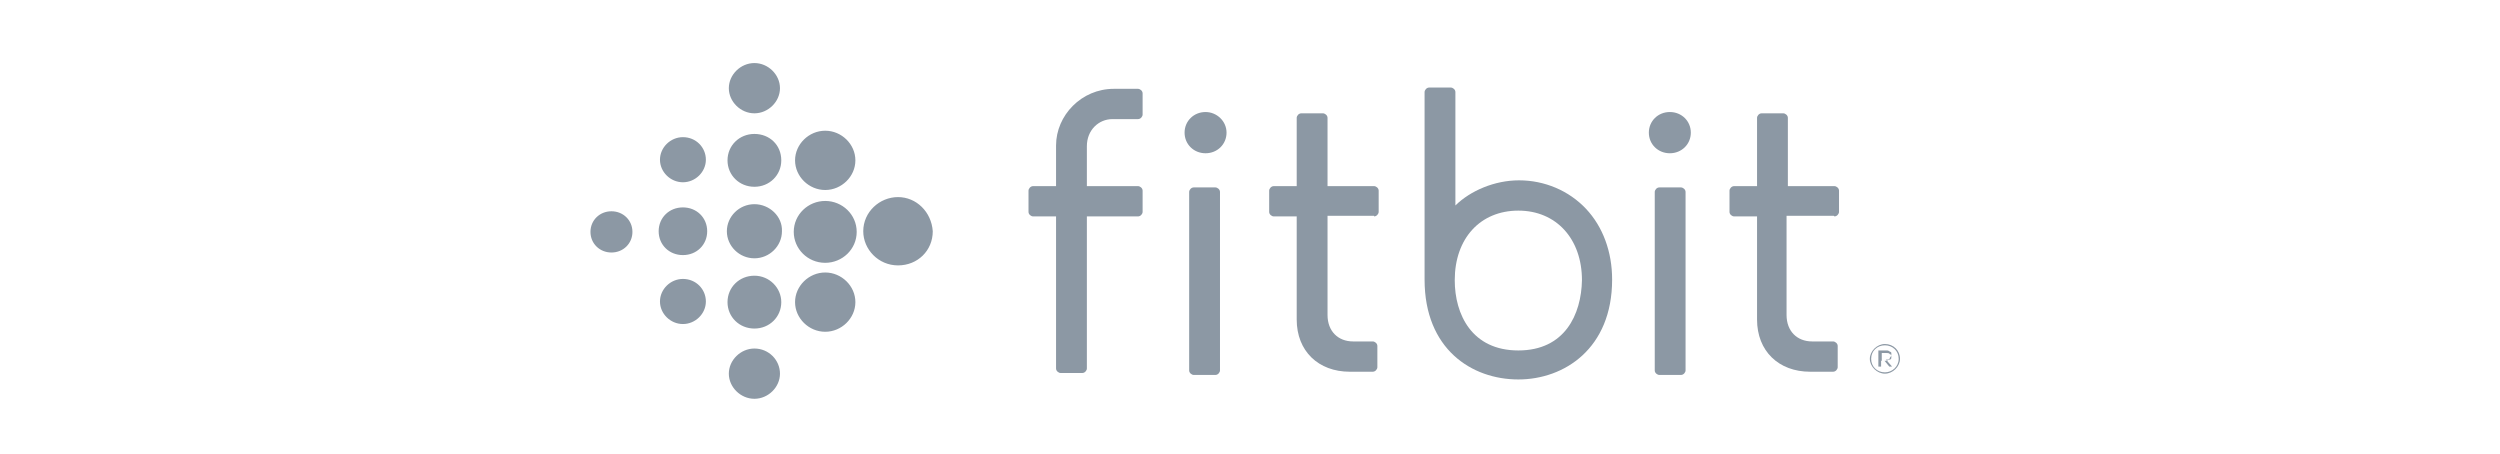
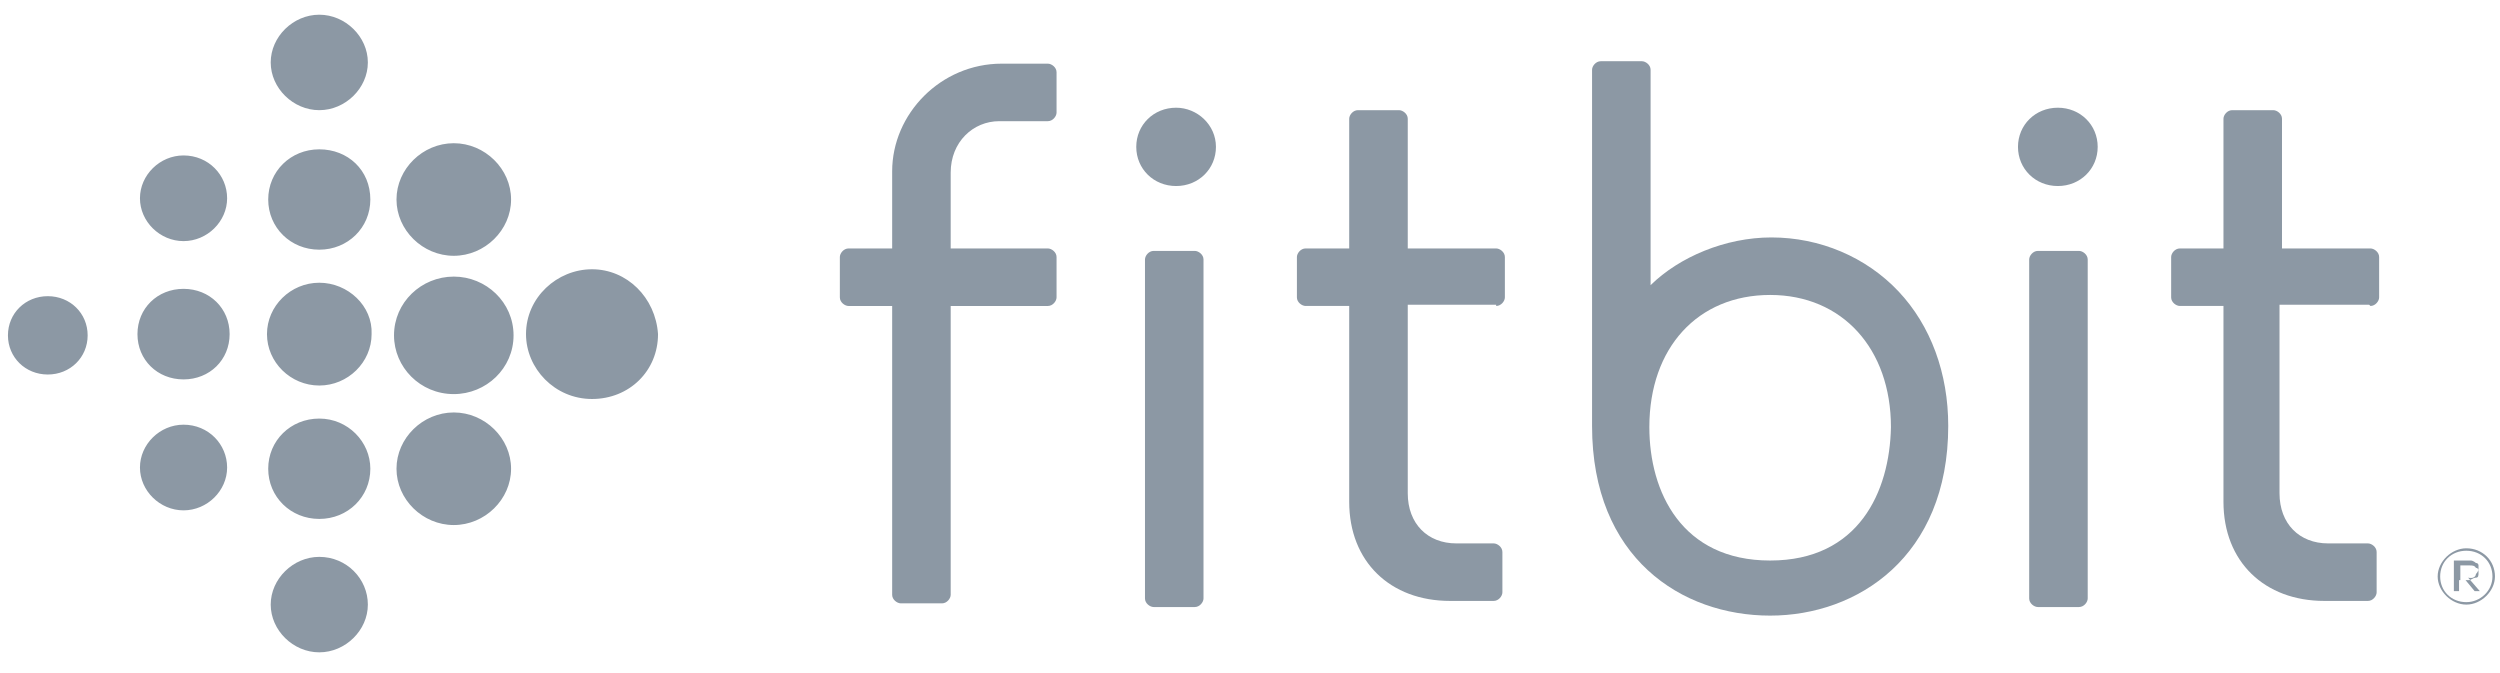
- <svg xmlns="http://www.w3.org/2000/svg" width="226" height="41" viewBox="0 0 226 41" fill="none">
-   <path fill-rule="evenodd" clip-rule="evenodd" d="M70.51 7.972C70.51 9.195 69.443 10.244 68.198 10.244C66.953 10.244 65.886 9.195 65.886 7.972C65.886 6.749 66.953 5.7 68.198 5.7C69.443 5.7 70.51 6.749 70.51 7.972ZM68.198 12.108C66.834 12.108 65.767 13.157 65.767 14.496C65.767 15.836 66.834 16.885 68.198 16.885C69.561 16.885 70.628 15.836 70.628 14.496C70.628 13.098 69.561 12.108 68.198 12.108ZM65.708 20.904C65.708 19.565 66.834 18.458 68.198 18.458C69.561 18.458 70.747 19.565 70.688 20.904C70.688 22.244 69.561 23.351 68.198 23.351C66.834 23.351 65.708 22.244 65.708 20.904ZM68.198 24.924C66.834 24.924 65.767 25.973 65.767 27.312C65.767 28.652 66.834 29.701 68.198 29.701C69.561 29.701 70.628 28.652 70.628 27.312C70.628 26.031 69.561 24.924 68.198 24.924ZM65.886 33.779C65.886 32.555 66.953 31.507 68.198 31.507C69.502 31.507 70.51 32.555 70.51 33.779C70.51 35.002 69.443 36.051 68.198 36.051C66.953 36.051 65.886 35.002 65.886 33.779ZM74.6 11.817C73.118 11.817 71.873 13.04 71.873 14.496C71.873 15.953 73.118 17.176 74.6 17.176C76.082 17.176 77.327 15.953 77.327 14.496C77.327 13.04 76.082 11.817 74.6 11.817ZM71.755 20.963C71.755 19.39 73.059 18.166 74.6 18.166C76.141 18.166 77.445 19.39 77.445 20.963C77.445 22.536 76.141 23.759 74.6 23.759C72.999 23.759 71.755 22.477 71.755 20.963ZM74.6 24.633C73.118 24.633 71.873 25.856 71.873 27.312C71.873 28.769 73.118 29.992 74.6 29.992C76.082 29.992 77.327 28.769 77.327 27.312C77.327 25.856 76.082 24.633 74.6 24.633ZM78.038 20.904C78.038 19.157 79.52 17.817 81.18 17.817C82.84 17.817 84.203 19.157 84.322 20.904C84.322 22.652 82.959 23.992 81.18 23.992C79.402 23.992 78.038 22.536 78.038 20.904ZM61.736 12.399C60.61 12.399 59.661 13.331 59.661 14.438C59.661 15.545 60.61 16.477 61.736 16.477C62.863 16.477 63.811 15.545 63.811 14.438C63.811 13.331 62.922 12.399 61.736 12.399ZM59.543 20.904C59.543 19.681 60.491 18.749 61.736 18.749C62.981 18.749 63.93 19.681 63.93 20.904C63.93 22.128 62.981 23.06 61.736 23.06C60.491 23.06 59.543 22.128 59.543 20.904ZM61.736 25.215C60.61 25.215 59.661 26.147 59.661 27.254C59.661 28.361 60.61 29.293 61.736 29.293C62.863 29.293 63.811 28.361 63.811 27.254C63.811 26.147 62.922 25.215 61.736 25.215ZM53.378 20.963C53.378 19.914 54.208 19.099 55.275 19.099C56.342 19.099 57.172 19.914 57.172 20.963C57.172 22.011 56.342 22.827 55.275 22.827C54.208 22.827 53.378 22.011 53.378 20.963Z" fill="#8C98A4" />
-   <path d="M107.915 16.943C107.678 16.943 107.5 17.176 107.5 17.351V33.487C107.5 33.72 107.738 33.895 107.915 33.895H109.872C110.109 33.895 110.287 33.662 110.287 33.487V17.351C110.287 17.118 110.05 16.943 109.872 16.943H107.915Z" fill="#8C98A4" />
-   <path d="M108.982 10.127C107.915 10.127 107.086 10.943 107.086 11.991C107.086 13.04 107.915 13.855 108.982 13.855C110.05 13.855 110.879 13.04 110.879 11.991C110.879 10.943 109.99 10.127 108.982 10.127Z" fill="#8C98A4" />
-   <path d="M150.004 16.943C149.767 16.943 149.589 17.176 149.589 17.351V33.487C149.589 33.72 149.826 33.895 150.004 33.895H151.96C152.198 33.895 152.375 33.662 152.375 33.487V17.351C152.375 17.118 152.138 16.943 151.96 16.943H150.004Z" fill="#8C98A4" />
-   <path d="M150.953 10.127C149.886 10.127 149.056 10.943 149.056 11.991C149.056 13.04 149.886 13.855 150.953 13.855C152.02 13.855 152.85 13.04 152.85 11.991C152.85 10.943 152.02 10.127 150.953 10.127Z" fill="#8C98A4" />
-   <path fill-rule="evenodd" clip-rule="evenodd" d="M170.968 32.128C170.956 32.185 170.926 32.254 170.853 32.322C170.853 32.439 170.73 32.555 170.483 32.497L170.578 32.606C170.565 32.611 170.554 32.614 170.545 32.614H170.359L170.792 33.138H171.039L170.578 32.606C170.598 32.598 170.622 32.585 170.649 32.57C170.709 32.537 170.781 32.497 170.853 32.497C170.977 32.497 170.977 32.38 170.977 32.264C170.977 32.216 170.977 32.168 170.968 32.128ZM170.112 32.614V32.439V31.914H170.545C170.668 31.914 170.792 31.914 170.853 32.031C170.926 32.031 170.956 32.071 170.968 32.128C170.977 32.089 170.977 32.055 170.977 32.031V31.914C170.977 31.914 170.977 31.798 170.853 31.798C170.853 31.798 170.73 31.681 170.606 31.681H170.359H169.804V33.138H170.051V32.614H170.112Z" fill="#8C98A4" />
-   <path fill-rule="evenodd" clip-rule="evenodd" d="M169.033 32.439C169.033 31.74 169.685 31.099 170.397 31.099C171.167 31.099 171.76 31.681 171.76 32.439C171.76 33.138 171.108 33.779 170.397 33.779C169.685 33.779 169.033 33.138 169.033 32.439ZM169.152 32.439C169.152 33.138 169.685 33.662 170.397 33.662C171.049 33.662 171.641 33.138 171.641 32.439C171.641 31.74 171.108 31.215 170.397 31.215C169.685 31.215 169.152 31.74 169.152 32.439Z" fill="#8C98A4" />
-   <path d="M124.217 19.564C124.455 19.564 124.632 19.331 124.632 19.157V17.234C124.632 17.001 124.395 16.826 124.217 16.826H120.009V10.651C120.009 10.418 119.771 10.244 119.594 10.244H117.637C117.4 10.244 117.222 10.477 117.222 10.651V16.826H115.148C114.91 16.826 114.733 17.059 114.733 17.234V19.157C114.733 19.39 114.97 19.564 115.148 19.564H117.222V28.885C117.222 31.74 119.179 33.604 122.024 33.604H124.099C124.336 33.604 124.514 33.371 124.514 33.196V31.274C124.514 31.041 124.277 30.866 124.099 30.866H122.32C120.957 30.866 120.009 29.934 120.009 28.477V19.506H124.217V19.564Z" fill="#8C98A4" />
-   <path d="M165.832 19.564C166.069 19.564 166.247 19.331 166.247 19.157V17.234C166.247 17.001 166.01 16.826 165.832 16.826H161.623V10.651C161.623 10.418 161.386 10.244 161.208 10.244H159.252C159.015 10.244 158.837 10.477 158.837 10.651V16.826H156.762C156.525 16.826 156.347 17.059 156.347 17.234V19.157C156.347 19.39 156.584 19.564 156.762 19.564H158.837V28.885C158.837 31.74 160.793 33.604 163.639 33.604H165.713C165.951 33.604 166.128 33.371 166.128 33.196V31.274C166.128 31.041 165.891 30.866 165.713 30.866H163.816C162.453 30.866 161.505 29.934 161.505 28.477V19.506H165.773L165.832 19.564Z" fill="#8C98A4" />
-   <path d="M95.467 19.564V33.313C95.467 33.546 95.704 33.72 95.882 33.72H97.838C98.075 33.72 98.253 33.487 98.253 33.313V19.564H102.877C103.114 19.564 103.292 19.331 103.292 19.157V17.234C103.292 17.001 103.054 16.826 102.877 16.826H98.253V13.215C98.253 11.758 99.32 10.768 100.565 10.768H102.877C103.114 10.768 103.292 10.535 103.292 10.36V8.438C103.292 8.205 103.054 8.03 102.877 8.03H100.683C97.779 8.03 95.467 10.418 95.467 13.156V16.826H93.392C93.155 16.826 92.977 17.059 92.977 17.234V19.157C92.977 19.39 93.214 19.564 93.392 19.564H95.467Z" fill="#8C98A4" />
-   <path fill-rule="evenodd" clip-rule="evenodd" d="M137.318 16.302C139.63 16.302 141.824 17.234 143.365 18.866C144.906 20.497 145.736 22.768 145.736 25.273C145.736 31.507 141.409 34.303 137.259 34.303C133.05 34.303 128.782 31.565 128.782 25.273V8.321C128.782 8.147 128.96 7.914 129.197 7.914H131.153C131.331 7.914 131.568 8.088 131.568 8.321V18.574C132.932 17.234 135.125 16.302 137.318 16.302ZM131.509 25.332C131.509 28.419 133.05 31.681 137.259 31.681C141.468 31.681 142.95 28.419 143.009 25.332C143.009 21.603 140.697 19.04 137.259 19.04C133.821 19.04 131.509 21.545 131.509 25.332Z" fill="#8C98A4" />
+ <svg xmlns="http://www.w3.org/2000/svg" width="119" height="32" viewBox="0 0 119 32" fill="none">
+   <path fill-rule="evenodd" clip-rule="evenodd" d="M17.51 2.972C17.51 4.195 16.443 5.244 15.198 5.244C13.953 5.244 12.886 4.195 12.886 2.972C12.886 1.749 13.953 0.7 15.198 0.7C16.443 0.7 17.51 1.749 17.51 2.972ZM15.198 7.108C13.834 7.108 12.767 8.157 12.767 9.496C12.767 10.836 13.834 11.885 15.198 11.885C16.561 11.885 17.628 10.836 17.628 9.496C17.628 8.098 16.561 7.108 15.198 7.108ZM12.708 15.904C12.708 14.565 13.834 13.458 15.198 13.458C16.561 13.458 17.747 14.565 17.688 15.904C17.688 17.244 16.561 18.351 15.198 18.351C13.834 18.351 12.708 17.244 12.708 15.904ZM15.198 19.924C13.834 19.924 12.767 20.973 12.767 22.312C12.767 23.652 13.834 24.701 15.198 24.701C16.561 24.701 17.628 23.652 17.628 22.312C17.628 21.031 16.561 19.924 15.198 19.924ZM12.886 28.779C12.886 27.555 13.953 26.507 15.198 26.507C16.502 26.507 17.51 27.555 17.51 28.779C17.51 30.002 16.443 31.051 15.198 31.051C13.953 31.051 12.886 30.002 12.886 28.779ZM21.6 6.817C20.118 6.817 18.873 8.04 18.873 9.496C18.873 10.953 20.118 12.176 21.6 12.176C23.082 12.176 24.327 10.953 24.327 9.496C24.327 8.04 23.082 6.817 21.6 6.817ZM18.755 15.963C18.755 14.39 20.059 13.166 21.6 13.166C23.141 13.166 24.445 14.39 24.445 15.963C24.445 17.536 23.141 18.759 21.6 18.759C20 18.759 18.755 17.477 18.755 15.963ZM21.6 19.633C20.118 19.633 18.873 20.856 18.873 22.312C18.873 23.769 20.118 24.992 21.6 24.992C23.082 24.992 24.327 23.769 24.327 22.312C24.327 20.856 23.082 19.633 21.6 19.633ZM25.038 15.904C25.038 14.157 26.52 12.817 28.18 12.817C29.84 12.817 31.203 14.157 31.322 15.904C31.322 17.652 29.959 18.992 28.18 18.992C26.402 18.992 25.038 17.536 25.038 15.904ZM8.736 7.399C7.61 7.399 6.662 8.331 6.662 9.438C6.662 10.545 7.61 11.477 8.736 11.477C9.863 11.477 10.811 10.545 10.811 9.438C10.811 8.331 9.922 7.399 8.736 7.399ZM6.543 15.904C6.543 14.681 7.491 13.749 8.736 13.749C9.981 13.749 10.93 14.681 10.93 15.904C10.93 17.128 9.981 18.06 8.736 18.06C7.491 18.06 6.543 17.128 6.543 15.904ZM8.736 20.215C7.61 20.215 6.662 21.147 6.662 22.254C6.662 23.361 7.61 24.293 8.736 24.293C9.863 24.293 10.811 23.361 10.811 22.254C10.811 21.147 9.922 20.215 8.736 20.215ZM0.378 15.963C0.378 14.914 1.208 14.098 2.275 14.098C3.342 14.098 4.172 14.914 4.172 15.963C4.172 17.011 3.342 17.827 2.275 17.827C1.208 17.827 0.378 17.011 0.378 15.963Z" fill="#8C98A4" />
+   <path d="M54.915 11.943C54.678 11.943 54.501 12.176 54.501 12.351V28.487C54.501 28.72 54.738 28.895 54.915 28.895H56.872C57.109 28.895 57.287 28.662 57.287 28.487V12.351C57.287 12.118 57.05 11.943 56.872 11.943H54.915Z" fill="#8C98A4" />
+   <path d="M55.983 5.127C54.915 5.127 54.086 5.943 54.086 6.991C54.086 8.04 54.915 8.855 55.983 8.855C57.05 8.855 57.879 8.04 57.879 6.991C57.879 5.943 56.99 5.127 55.983 5.127Z" fill="#8C98A4" />
+   <path d="M97.004 11.943C96.767 11.943 96.589 12.176 96.589 12.351V28.487C96.589 28.72 96.826 28.895 97.004 28.895H98.96C99.198 28.895 99.375 28.662 99.375 28.487V12.351C99.375 12.118 99.138 11.943 98.96 11.943H97.004Z" fill="#8C98A4" />
+   <path d="M97.953 5.127C96.886 5.127 96.056 5.943 96.056 6.991C96.056 8.04 96.886 8.855 97.953 8.855C99.02 8.855 99.85 8.04 99.85 6.991C99.85 5.943 99.02 5.127 97.953 5.127Z" fill="#8C98A4" />
+   <path fill-rule="evenodd" clip-rule="evenodd" d="M117.968 27.128C117.956 27.185 117.926 27.254 117.853 27.322C117.853 27.439 117.73 27.555 117.483 27.497L117.578 27.606C117.565 27.611 117.554 27.613 117.545 27.613H117.359L117.792 28.138H118.039L117.578 27.606C117.598 27.598 117.622 27.585 117.649 27.57C117.709 27.537 117.781 27.497 117.853 27.497C117.977 27.497 117.977 27.381 117.977 27.264C117.977 27.216 117.977 27.168 117.968 27.128ZM117.112 27.613V27.439V26.914H117.545C117.668 26.914 117.792 26.914 117.853 27.031C117.926 27.031 117.956 27.071 117.968 27.128C117.977 27.089 117.977 27.055 117.977 27.031V26.914C117.977 26.914 117.977 26.798 117.853 26.798C117.853 26.798 117.73 26.681 117.606 26.681H117.359H116.804V28.138H117.051V27.613H117.112Z" fill="#8C98A4" />
+   <path fill-rule="evenodd" clip-rule="evenodd" d="M116.033 27.439C116.033 26.74 116.685 26.099 117.397 26.099C118.167 26.099 118.76 26.681 118.76 27.439C118.76 28.138 118.108 28.779 117.397 28.779C116.685 28.779 116.033 28.138 116.033 27.439ZM116.152 27.439C116.152 28.138 116.685 28.662 117.397 28.662C118.049 28.662 118.641 28.138 118.641 27.439C118.641 26.74 118.108 26.215 117.397 26.215C116.685 26.215 116.152 26.74 116.152 27.439Z" fill="#8C98A4" />
+   <path d="M71.217 14.564C71.455 14.564 71.632 14.331 71.632 14.157V12.234C71.632 12.001 71.395 11.826 71.217 11.826H67.009V5.651C67.009 5.418 66.771 5.244 66.594 5.244H64.637C64.4 5.244 64.222 5.477 64.222 5.651V11.826H62.148C61.91 11.826 61.733 12.059 61.733 12.234V14.157C61.733 14.39 61.97 14.564 62.148 14.564H64.222V23.885C64.222 26.74 66.179 28.604 69.024 28.604H71.099C71.336 28.604 71.514 28.371 71.514 28.196V26.274C71.514 26.041 71.277 25.866 71.099 25.866H69.32C67.957 25.866 67.009 24.934 67.009 23.477V14.506H71.217V14.564Z" fill="#8C98A4" />
+   <path d="M112.832 14.564C113.069 14.564 113.247 14.331 113.247 14.157V12.234C113.247 12.001 113.01 11.826 112.832 11.826H108.623V5.651C108.623 5.418 108.386 5.244 108.208 5.244H106.252C106.015 5.244 105.837 5.477 105.837 5.651V11.826H103.762C103.525 11.826 103.347 12.059 103.347 12.234V14.157C103.347 14.39 103.584 14.564 103.762 14.564H105.837V23.885C105.837 26.74 107.793 28.604 110.639 28.604H112.713C112.951 28.604 113.128 28.371 113.128 28.196V26.274C113.128 26.041 112.891 25.866 112.713 25.866H110.816C109.453 25.866 108.505 24.934 108.505 23.477V14.506H112.773L112.832 14.564Z" fill="#8C98A4" />
+   <path d="M42.467 14.565V28.313C42.467 28.546 42.704 28.72 42.882 28.72H44.838C45.075 28.72 45.253 28.487 45.253 28.313V14.565H49.877C50.114 14.565 50.292 14.331 50.292 14.157V12.234C50.292 12.001 50.054 11.826 49.877 11.826H45.253V8.215C45.253 6.758 46.32 5.768 47.565 5.768H49.877C50.114 5.768 50.292 5.535 50.292 5.36V3.438C50.292 3.205 50.054 3.03 49.877 3.03H47.683C44.779 3.03 42.467 5.418 42.467 8.156V11.826H40.392C40.155 11.826 39.977 12.059 39.977 12.234V14.157C39.977 14.39 40.214 14.565 40.392 14.565H42.467Z" fill="#8C98A4" />
+   <path fill-rule="evenodd" clip-rule="evenodd" d="M84.318 11.302C86.63 11.302 88.824 12.234 90.365 13.866C91.906 15.497 92.736 17.768 92.736 20.273C92.736 26.507 88.409 29.303 84.259 29.303C80.05 29.303 75.782 26.565 75.782 20.273V3.321C75.782 3.147 75.96 2.914 76.197 2.914H78.153C78.331 2.914 78.568 3.088 78.568 3.321V13.574C79.932 12.234 82.125 11.302 84.318 11.302ZM78.509 20.332C78.509 23.419 80.05 26.681 84.259 26.681C88.468 26.681 89.95 23.419 90.009 20.332C90.009 16.603 87.697 14.04 84.259 14.04C80.821 14.04 78.509 16.545 78.509 20.332Z" fill="#8C98A4" />
</svg>
